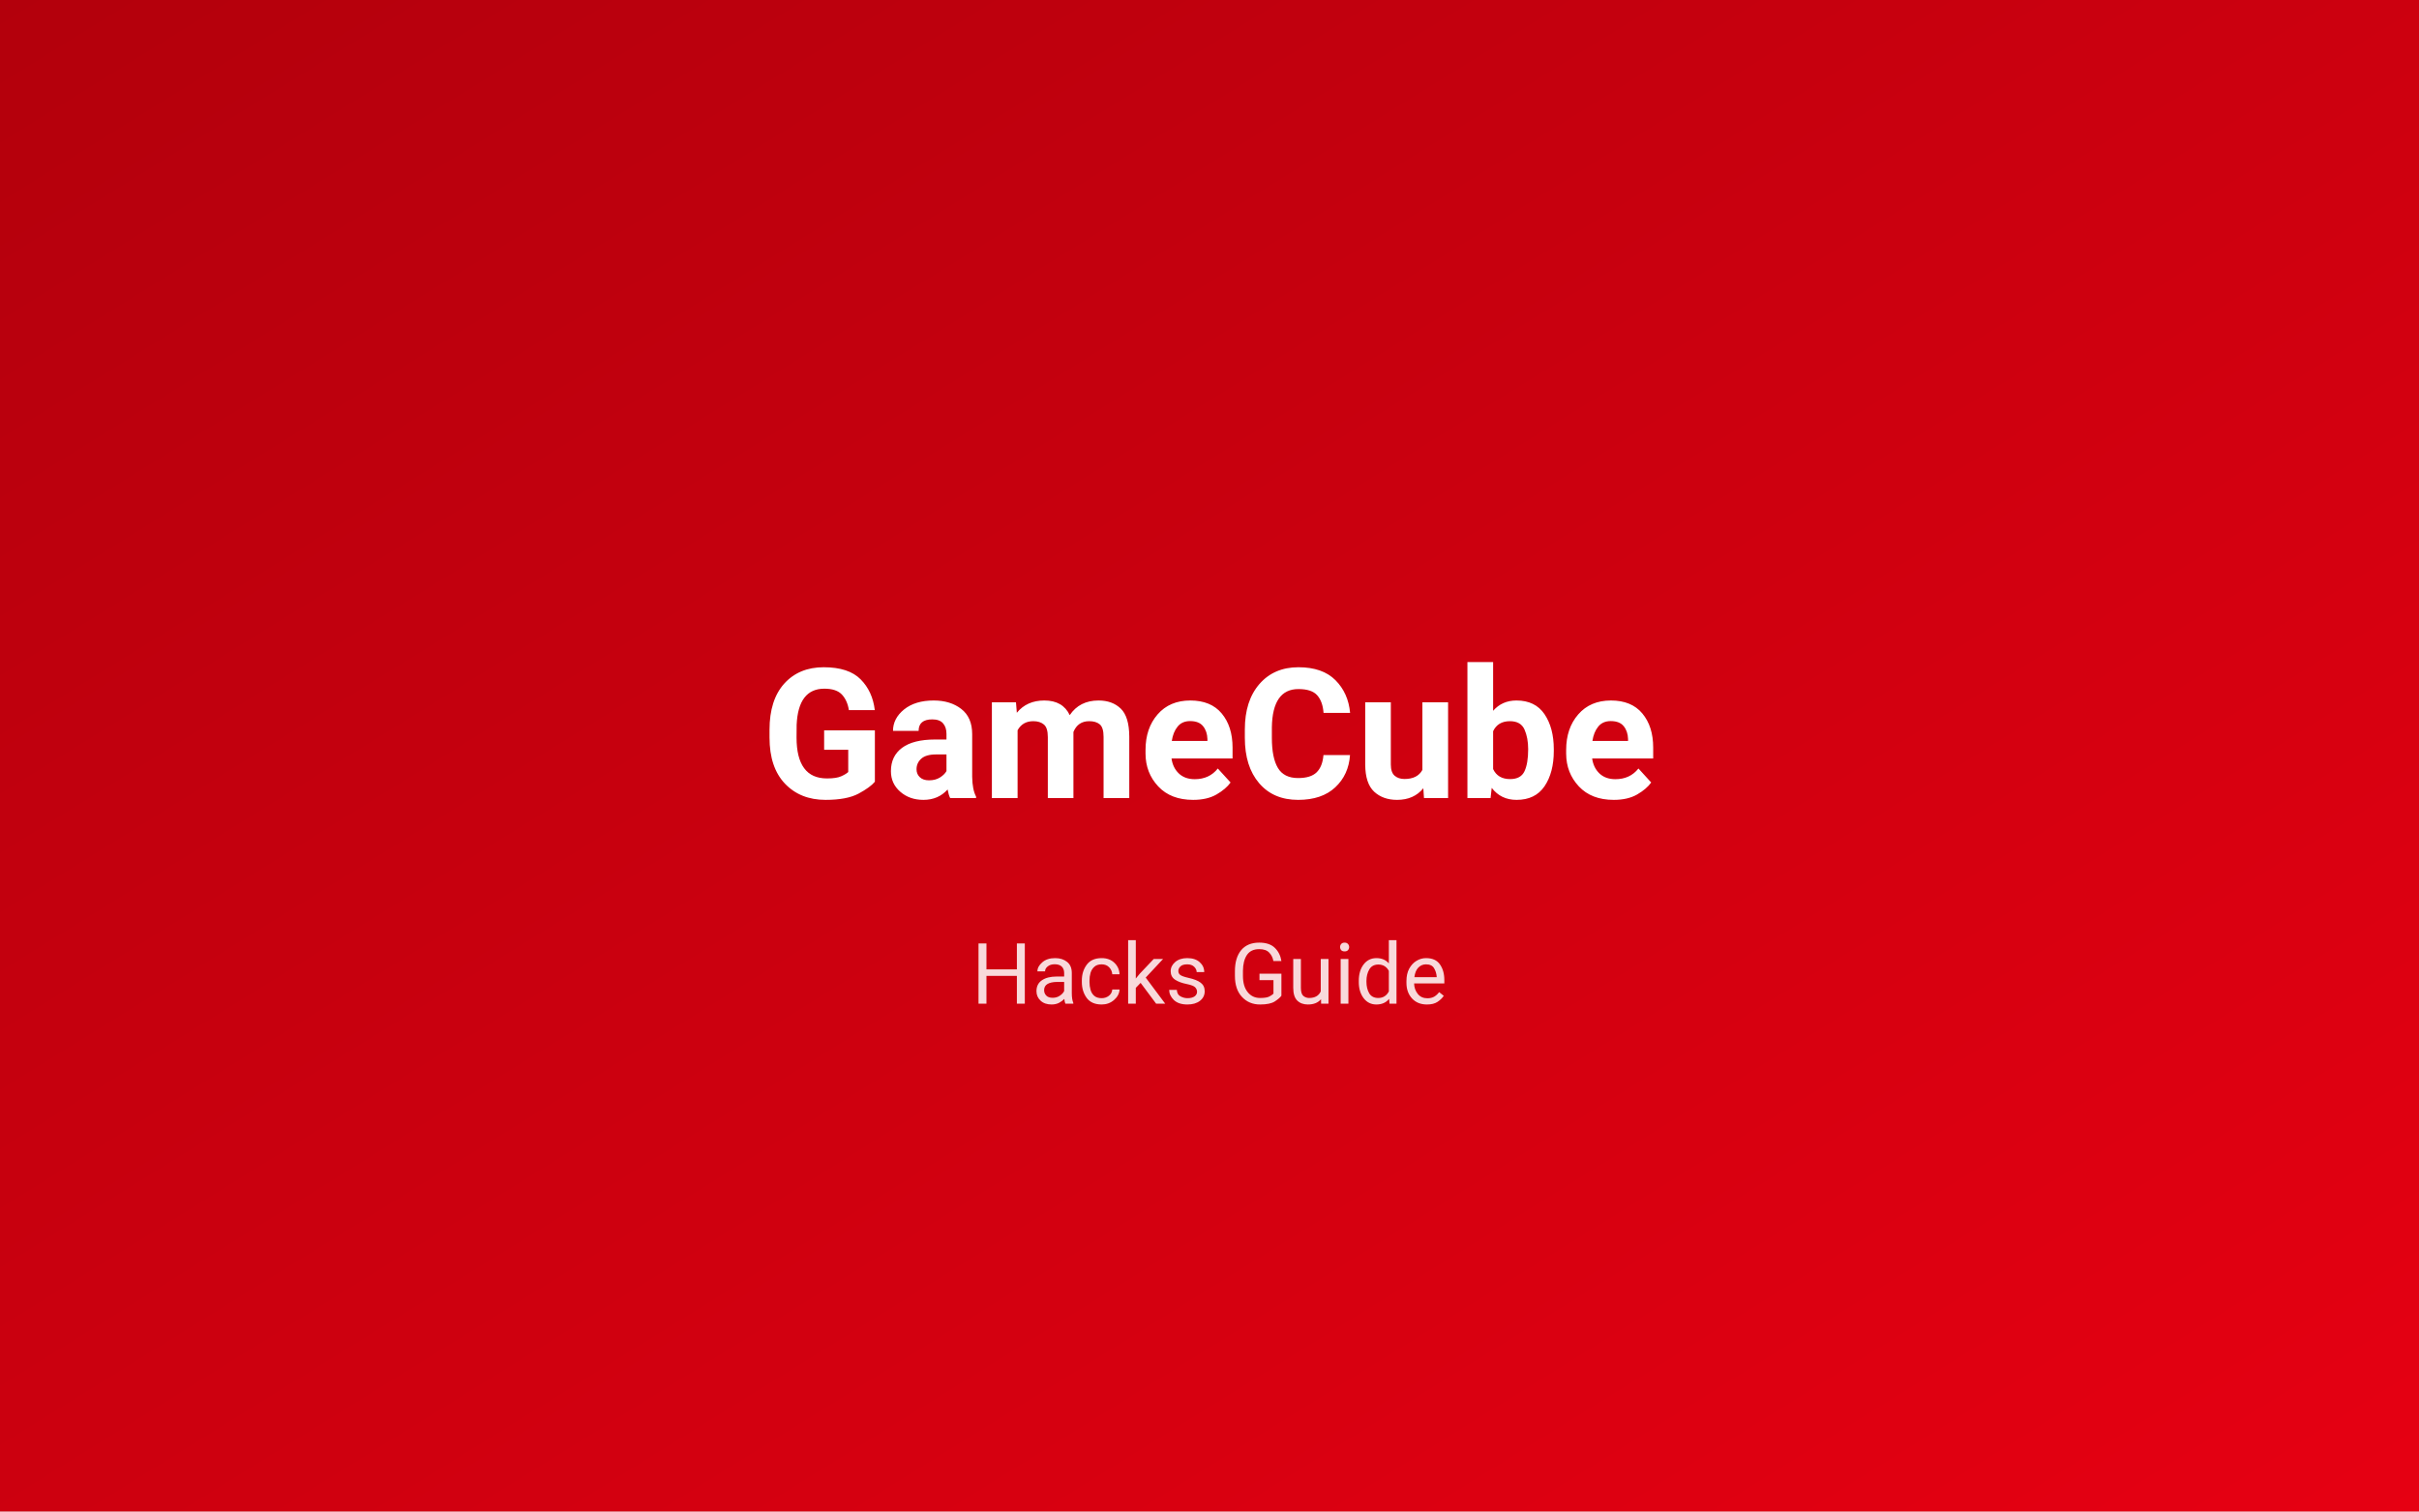
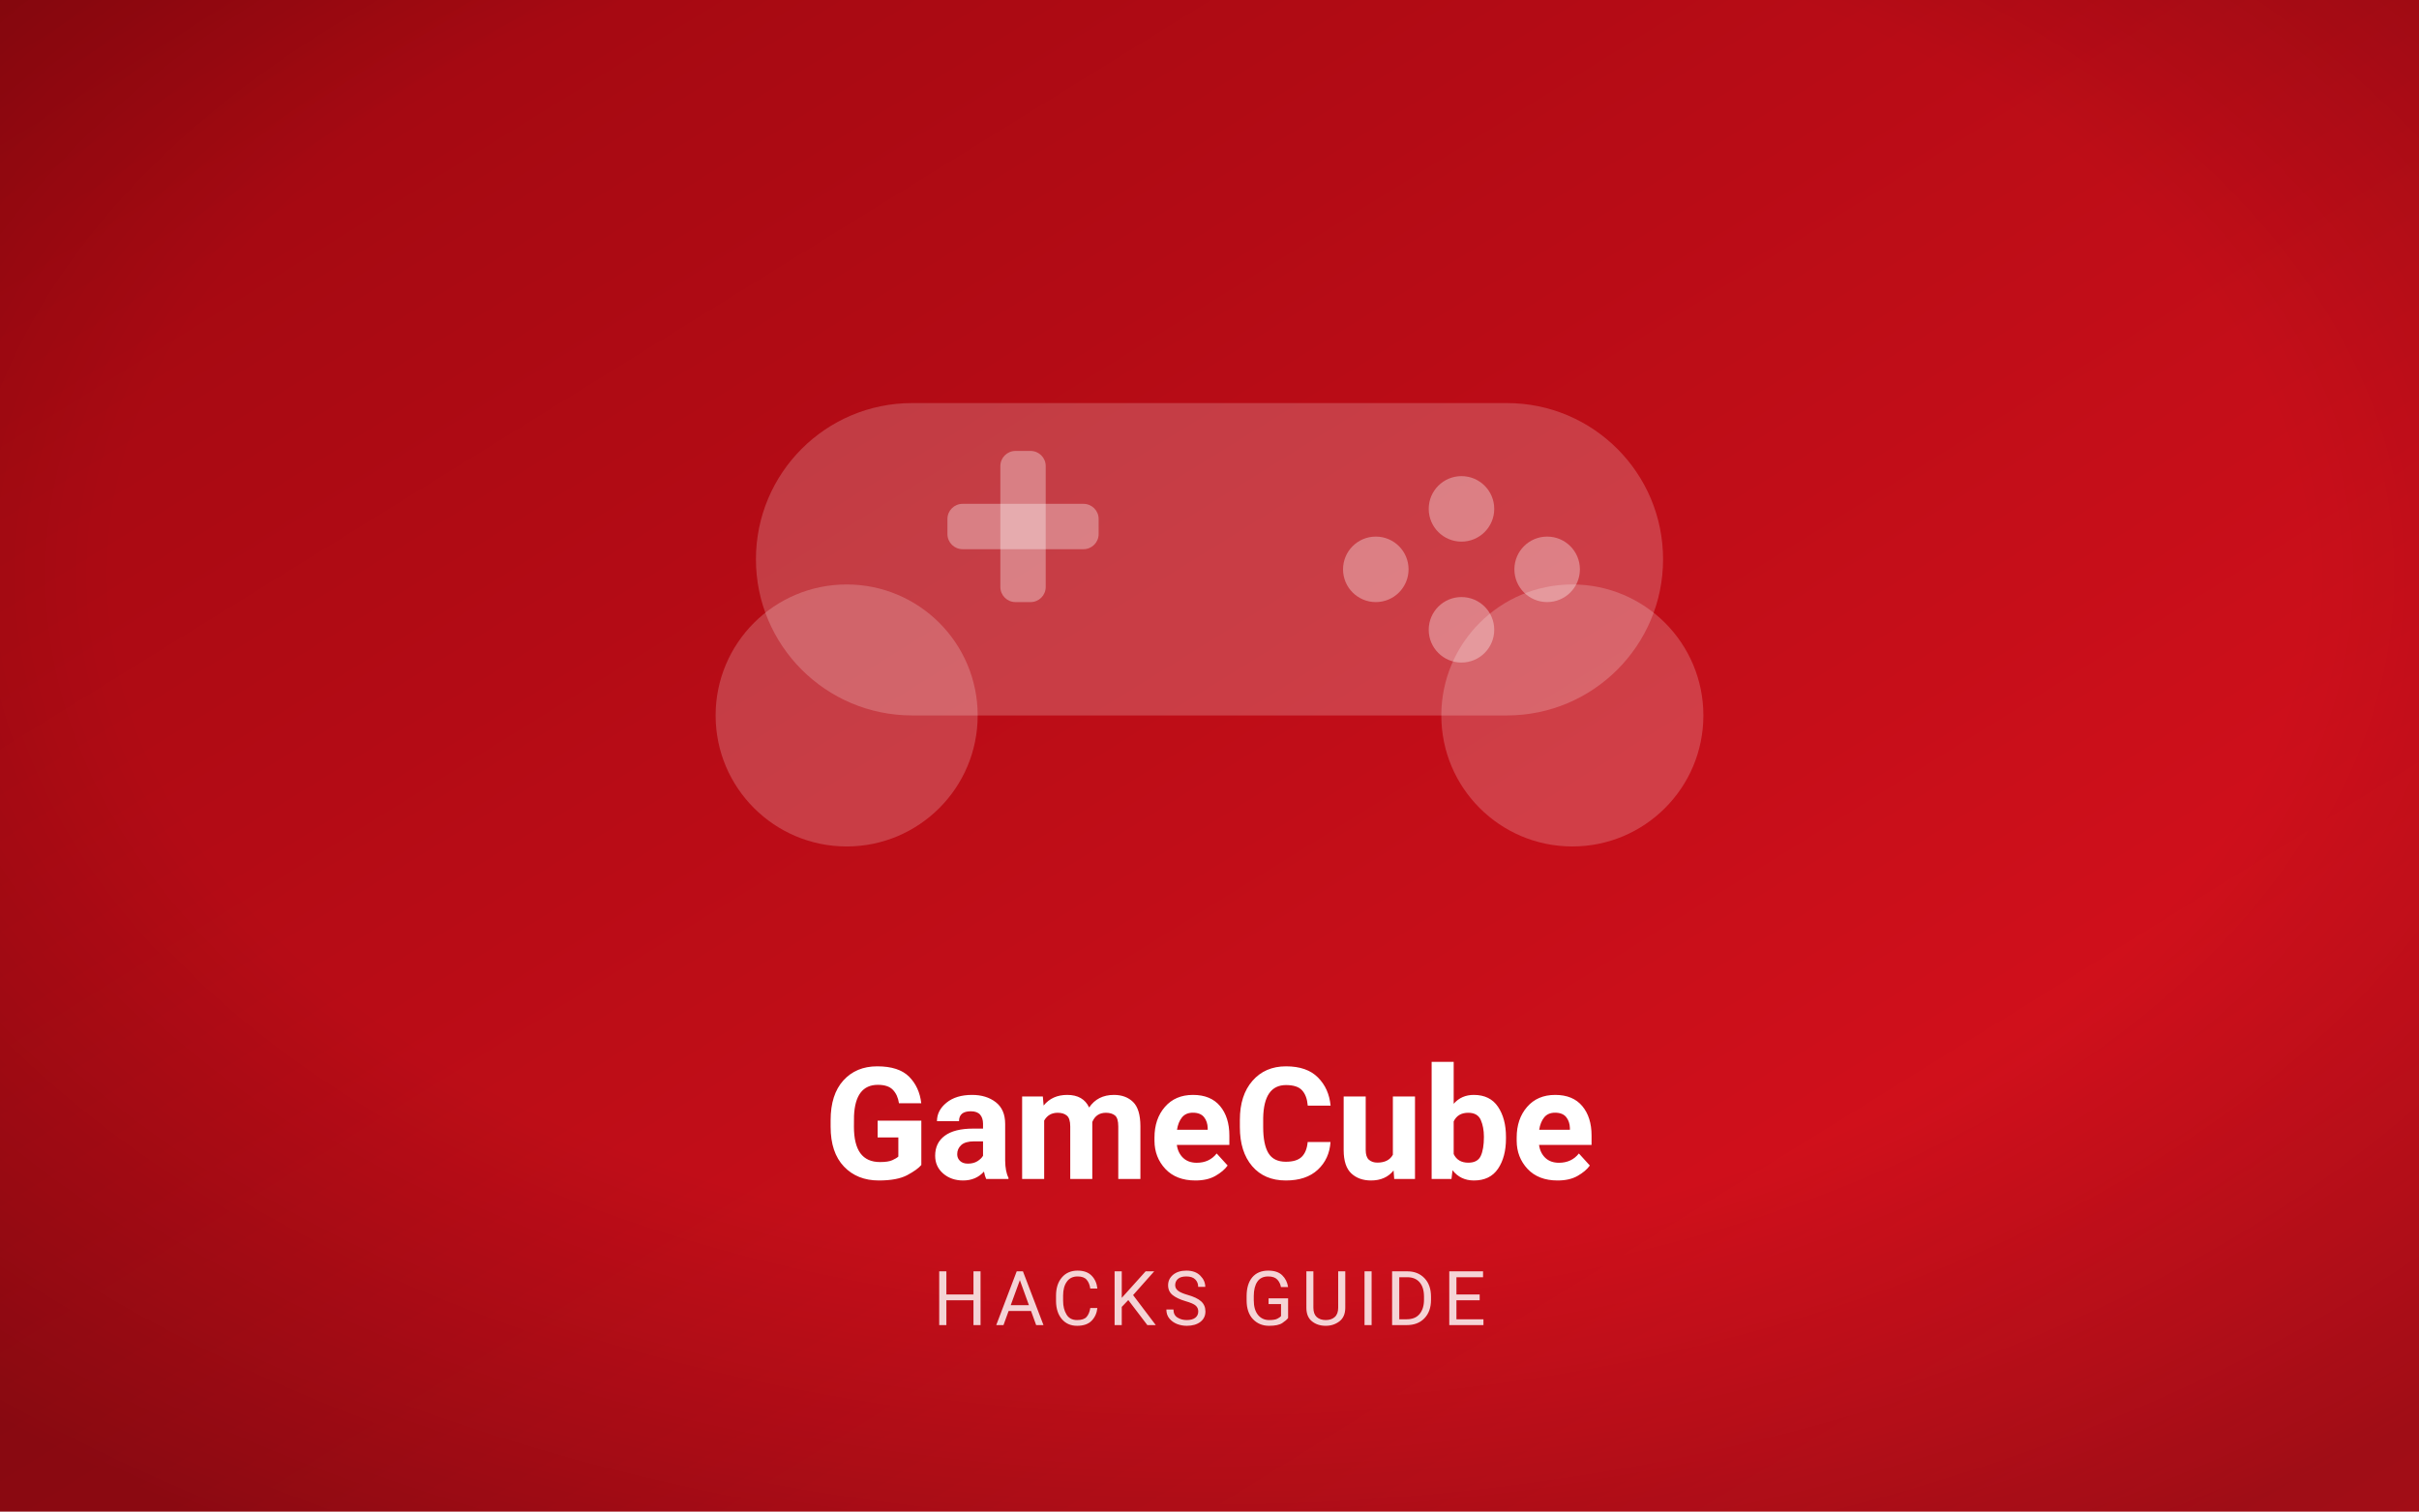
- <svg xmlns="http://www.w3.org/2000/svg" viewBox="0 0 400 250" preserveAspectRatio="xMidYMid slice">
+ <svg xmlns="http://www.w3.org/2000/svg" viewBox="0 0 480 300" preserveAspectRatio="xMidYMid slice">
  <defs>
    <linearGradient id="g" x1="0" y1="0" x2="1" y2="1">
-       <stop offset="0%" stop-color="#b3000c" />
-       <stop offset="100%" stop-color="#e60012" />
+       <stop offset="0%" stop-color="#9e0810" />
+       <stop offset="100%" stop-color="#e0121f" />
    </linearGradient>
+     <radialGradient id="v" cx="50%" cy="38%" r="75%">
+       <stop offset="60%" stop-color="#000000" stop-opacity="0" />
+       <stop offset="100%" stop-color="#000000" stop-opacity="0.28" />
+     </radialGradient>
  </defs>
-   <rect width="400" height="250" fill="url(#g)" />
-   <text x="200" y="132" font-family="-apple-system,BlinkMacSystemFont,Segoe UI,Roboto,Helvetica,Arial,sans-serif" font-size="30" font-weight="700" fill="#ffffff" text-anchor="middle">GameCube</text>
-   <text x="200" y="166" font-family="-apple-system,BlinkMacSystemFont,Segoe UI,Roboto,Helvetica,Arial,sans-serif" font-size="14" fill="#ffffff" fill-opacity="0.85" text-anchor="middle">Hacks Guide</text>
+   <rect width="480" height="300" fill="url(#g)" />
+   <g fill="#ffffff" fill-opacity="0.20">
+     <rect x="150" y="80" width="180" height="62" rx="31" />
+     <circle cx="168" cy="142" r="26" />
+     <circle cx="312" cy="142" r="26" />
+   </g>
+   <g fill="#ffffff" fill-opacity="0.34">
+     <rect x="188" y="100" width="30" height="9" rx="3" />
+     <rect x="198.5" y="89.5" width="9" height="30" rx="3" />
+     <circle cx="290" cy="101" r="6.5" />
+     <circle cx="307" cy="113" r="6.5" />
+     <circle cx="273" cy="113" r="6.5" />
+     <circle cx="290" cy="125" r="6.5" />
+   </g>
+   <rect width="480" height="300" fill="url(#v)" />
+   <text x="240" y="234" font-family="-apple-system,BlinkMacSystemFont,Segoe UI,Roboto,Helvetica,Arial,sans-serif" font-size="31" font-weight="700" fill="#ffffff" text-anchor="middle">GameCube</text>
+   <text x="240" y="263" font-family="-apple-system,BlinkMacSystemFont,Segoe UI,Roboto,Helvetica,Arial,sans-serif" font-size="15" letter-spacing="1.5" fill="#ffffff" fill-opacity="0.82" text-anchor="middle">HACKS GUIDE</text>
</svg>
